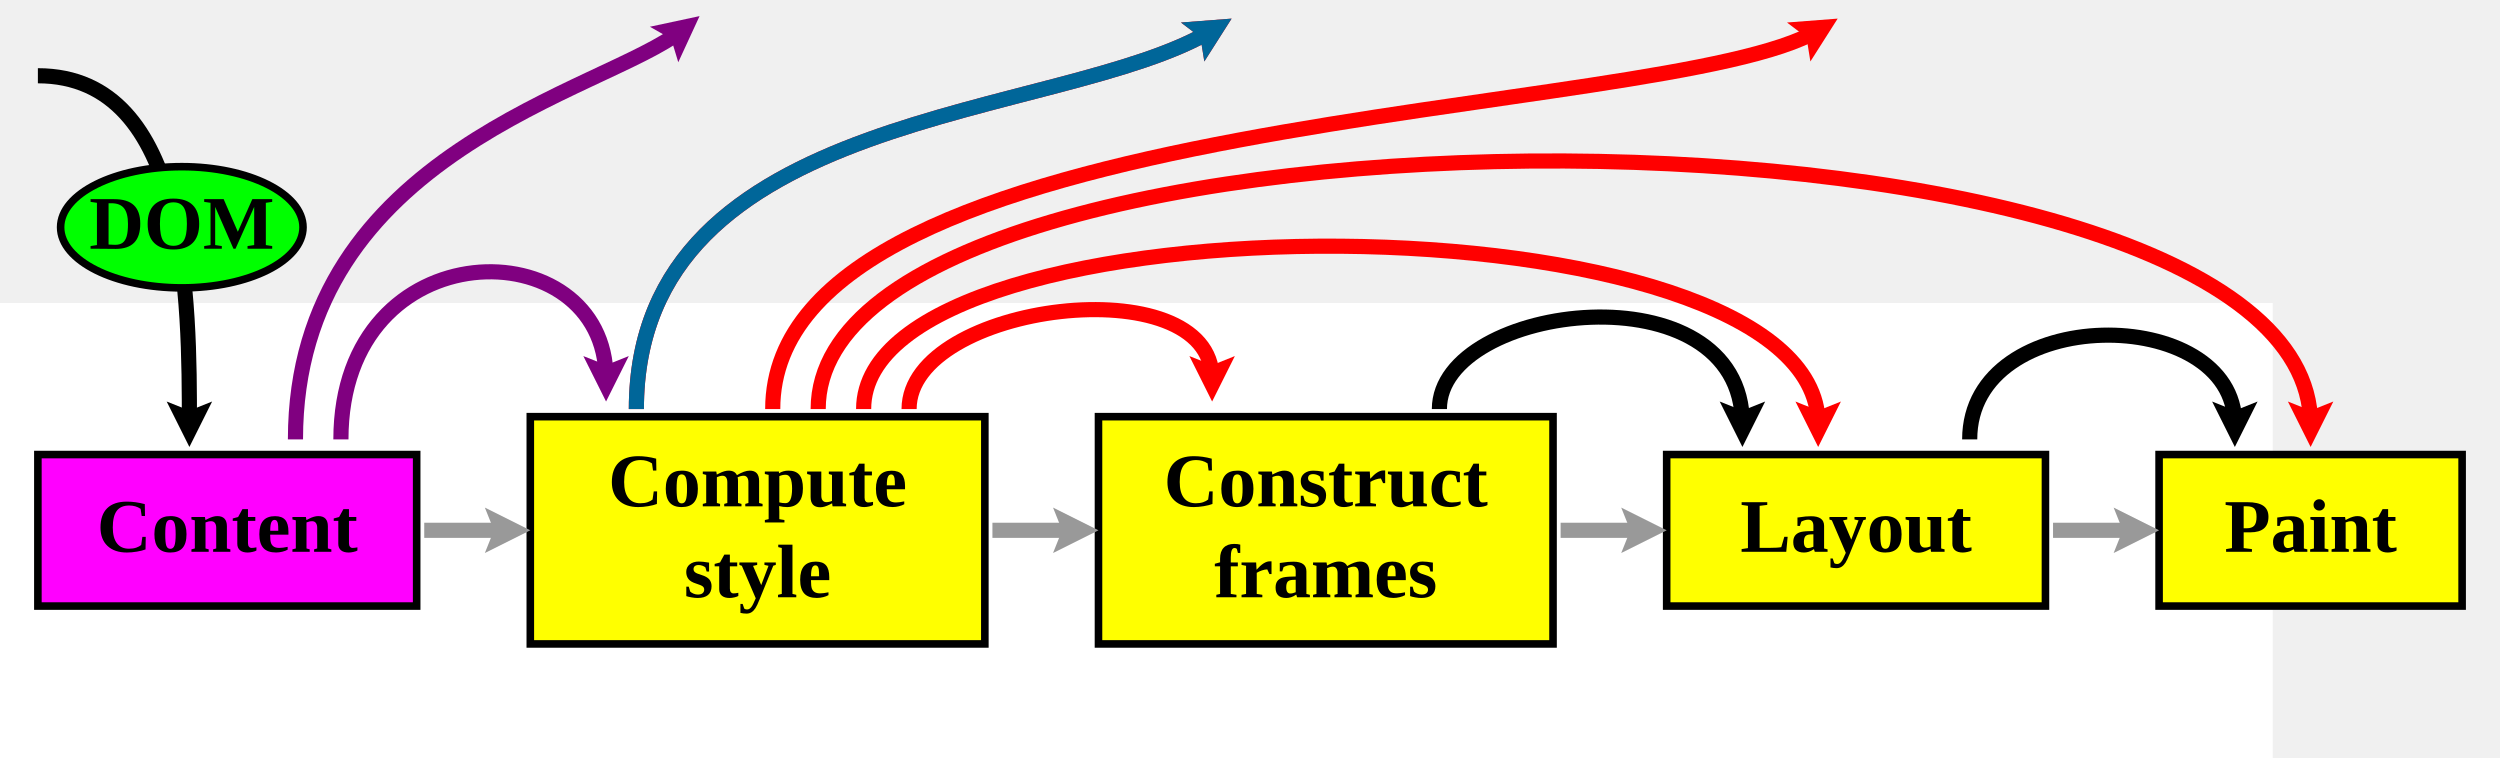
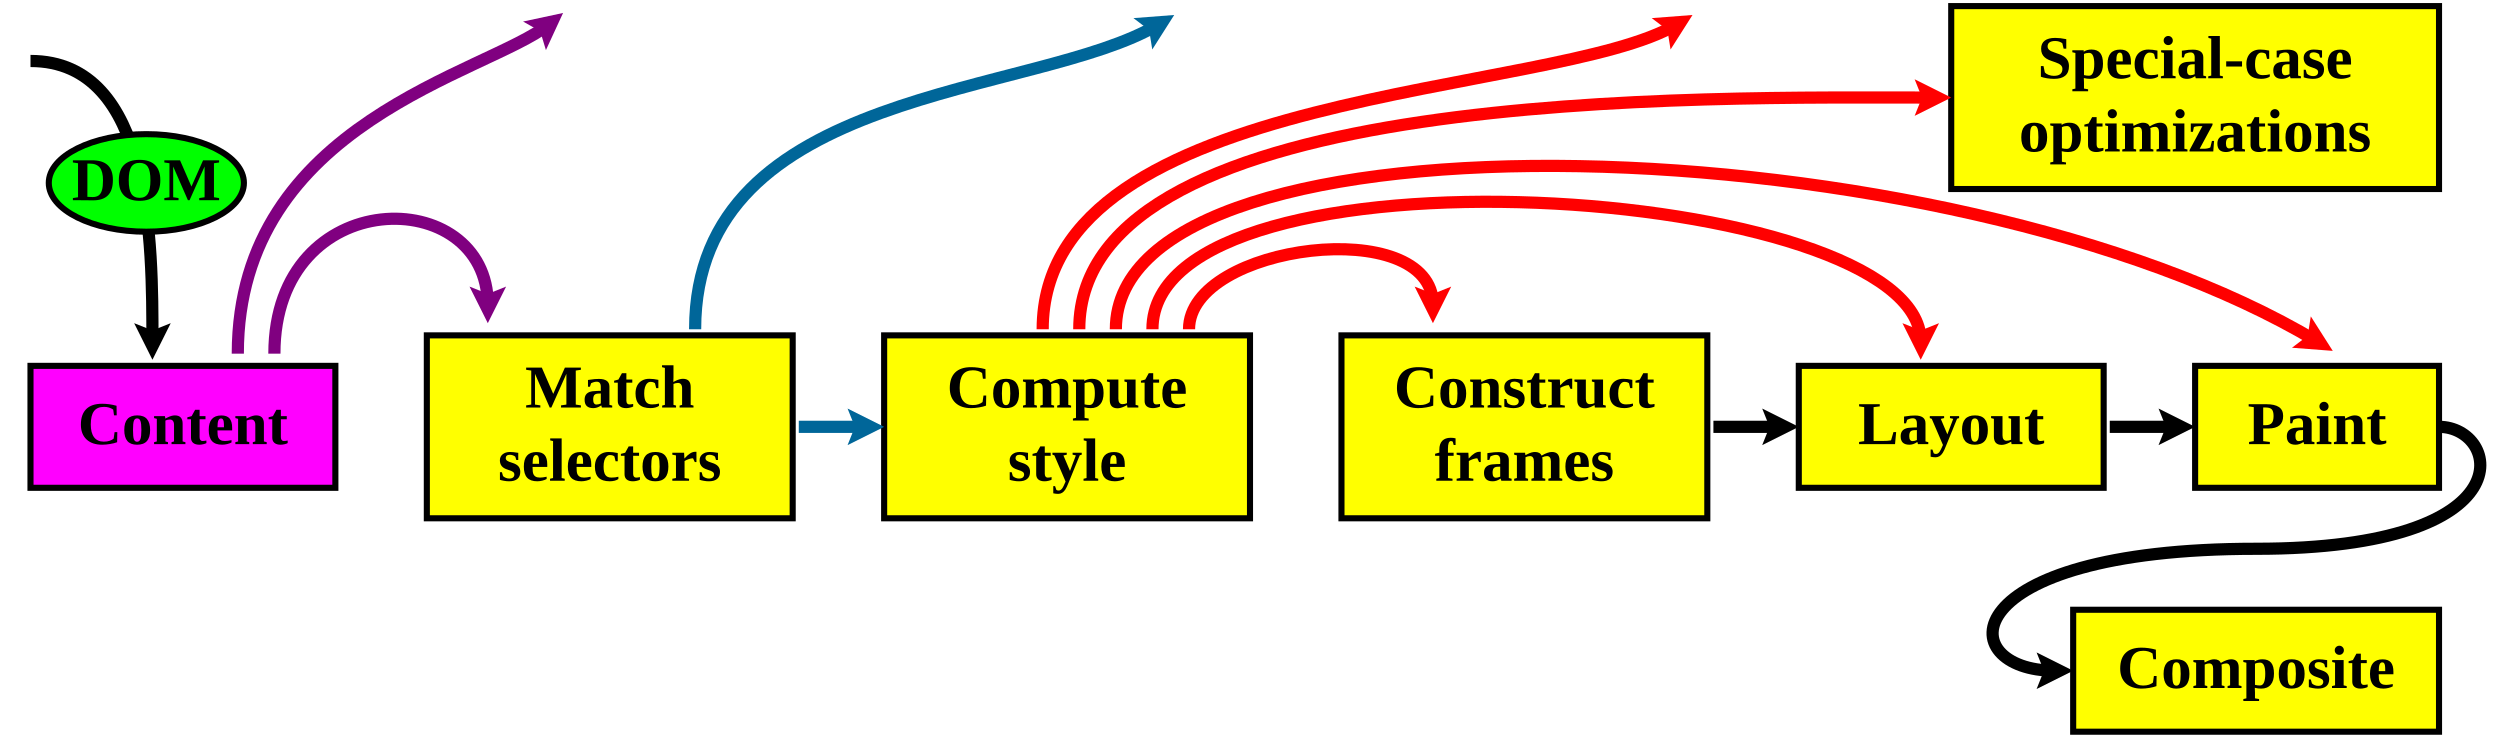
- <svg xmlns="http://www.w3.org/2000/svg" style="display:block; height: 100%; width: 100%; font-size: 50px; font-weight: bold; stroke-width: 5px;" preserveAspectRatio="xMidYMin meet" viewBox="0 -200 1650 500">
-   <rect x="0" y="0" width="1500" height="1000" fill="white" />
+ <svg xmlns="http://www.w3.org/2000/svg" style="background: transparent; display:block; height: 100%; width: 100%; font-size: 50px; font-weight: bold; stroke-width: 5px;" preserveAspectRatio="xMidYMin meet" viewBox="0 -200 2050 610">
+   <rect x="0" y="-200" width="2050" height="810" fill="white" />
  <rect x="25" y="100" width="250" height="100" fill="fuchsia" stroke="black" />
  <text x="150" y="150" text-anchor="middle" dominant-baseline="middle">Content</text>
  <rect x="350" y="75" width="300" height="150" fill="yellow" stroke="black" />
-   <text x="500" y="120" text-anchor="middle" dominant-baseline="middle">Compute</text>
-   <text x="500" y="180" text-anchor="middle" dominant-baseline="middle">style</text>
+   <text x="500" y="120" text-anchor="middle" dominant-baseline="middle">Match</text>
+   <text x="500" y="180" text-anchor="middle" dominant-baseline="middle">selectors</text>
  <rect x="725" y="75" width="300" height="150" fill="yellow" stroke="black" />
-   <text x="875" y="120" text-anchor="middle" dominant-baseline="middle">Construct</text>
-   <text x="875" y="180" text-anchor="middle" dominant-baseline="middle">frames</text>
-   <rect x="1100" y="100" width="250" height="100" fill="yellow" stroke="black" />
-   <text x="1225" y="150" text-anchor="middle" dominant-baseline="middle">Layout</text>
-   <rect x="1425" y="100" width="200" height="100" fill="yellow" stroke="black" />
-   <text x="1525" y="150" text-anchor="middle" dominant-baseline="middle">Paint</text>
+   <text x="875" y="120" text-anchor="middle" dominant-baseline="middle">Compute</text>
+   <text x="875" y="180" text-anchor="middle" dominant-baseline="middle">style</text>
+   <rect x="1100" y="75" width="300" height="150" fill="yellow" stroke="black" />
+   <text x="1250" y="120" text-anchor="middle" dominant-baseline="middle">Construct</text>
+   <text x="1250" y="180" text-anchor="middle" dominant-baseline="middle">frames</text>
+   <rect x="1475" y="100" width="250" height="100" fill="yellow" stroke="black" />
+   <text x="1600" y="150" text-anchor="middle" dominant-baseline="middle">Layout</text>
+   <rect x="1800" y="100" width="200" height="100" fill="yellow" stroke="black" />
+   <text x="1900" y="150" text-anchor="middle" dominant-baseline="middle">Paint</text>
+   <rect x="1700" y="300" width="300" height="100" fill="yellow" stroke="black" />
+   <text x="1850" y="350" text-anchor="middle" dominant-baseline="middle">Composite</text>
+   <rect x="1600" y="-195" width="400" height="150" fill="yellow" stroke="black" />
+   <text x="1800" y="-150" text-anchor="middle" dominant-baseline="middle">Special-case</text>
+   <text x="1800" y="-90" text-anchor="middle" dominant-baseline="middle">optimizations</text>
  <defs>
    <marker id="Arrowhead3" viewBox="0 0 10 10" refX="5" refY="5" markerUnits="strokeWidth" markerWidth="3" markerHeight="3" orient="auto">
      <polyline points="0,0 10,5 0,10 2,5" fill="#999" />
    </marker>
    <marker id="Arrowhead4" viewBox="0 0 10 10" refX="5" refY="5" markerUnits="strokeWidth" markerWidth="3" markerHeight="3" orient="auto">
      <polyline points="0,0 10,5 0,10 2,5" fill="purple" />
    </marker>
    <marker id="Arrowhead5" viewBox="0 0 10 10" refX="5" refY="5" markerUnits="strokeWidth" markerWidth="3" markerHeight="3" orient="auto">
      <polyline points="0,0 10,5 0,10 2,5" fill="red" />
    </marker>
    <marker id="Arrowhead6" viewBox="0 0 10 10" refX="5" refY="5" markerUnits="strokeWidth" markerWidth="3" markerHeight="3" orient="auto">
      <polyline points="0,0 10,5 0,10 2,5" fill="black" />
    </marker>
    <marker id="Arrowhead7" viewBox="0 0 10 10" refX="5" refY="5" markerUnits="strokeWidth" markerWidth="3" markerHeight="3" orient="auto">
      <polyline points="0,0 10,5 0,10 2,5" fill="#069" />
    </marker>
  </defs>
-   <g marker-end="url(#Arrowhead3)" color="#999" stroke="currentColor" stroke-width="10" fill="none">
-     <path d="M 280 150 l 55 0" />
-     <path d="M 655 150 l 55 0" />
-     <path d="M 1030 150 l 55 0" />
-     <path d="M 1355 150 l 55 0" />
-   </g>
  <g marker-end="url(#Arrowhead6)" color="black" stroke="currentColor" stroke-width="10" fill="none">
    <path d="M 25 -150 C 125 -150 125 0 125 80" />
-     <path d="M 950 70 C 950 0 1150 -25 1150 80" />
-     <path d="M 1300 90 C 1300 0 1475 0 1475 80" />
+     <path d="M 1405 150 l 55 0" />
+     <path d="M 1730 150 l 55 0" />
+     <path d="M 2000 150 C 2050 150 2075 250 1850 250 C 1600 250 1600 350 1685 350" />
  </g>
  <g marker-end="url(#Arrowhead4)" color="purple" stroke="currentColor" stroke-width="10" fill="none">
    <path d="M 225 90 C 225 -50 400 -50 400 50" />
    <path d="M 195 90 C 195 -100 400 -140 450 -180" />
  </g>
  <g marker-end="url(#Arrowhead5)" color="red" stroke="currentColor" stroke-width="10" fill="none">
-     <path d="M 600 70 C 600 0 800 -25 800 50" />
-     <path d="M 570 70 C 570 -75 1200 -75 1200 80" />
-     <path d="M 540 70 C 540 -150 1525 -150 1525 80" />
-     <path d="M 510 70 C 510 -130 1100 -120 1200 -180" />
-     <path d="M 420 70 C 420 -130 700 -120 800 -180" />
+     <path d="M 975 70 C 975    0 1175  -25 1175   50" />
+     <path d="M 945 70 C 945  -90 1575  -50 1575   80" />
+     <path d="M 915 70 C 915 -120 1600 -100 1900   80" />
+     <path d="M 885 70 C 885 -130 1400 -120 1585 -120" />
+     <path d="M 855 70 C 855 -130 1275 -120 1375 -180" />
  </g>
  <g marker-end="url(#Arrowhead7)" color="#069" stroke="currentColor" stroke-width="10" fill="none">
-     <path d="M 420 70 C 420 -130 700 -120 800 -180" />
+     <path d="M 570 70 C 570 -130 850 -120 950 -180" />
+     <path d="M 655 150 l 55 0" />
  </g>
  <ellipse cx="120" cy="-50" rx="1.6em" ry="0.8em" fill="lime" stroke="black" />
  <text x="120" y="-50" text-anchor="middle" dominant-baseline="middle">DOM</text>
</svg>
